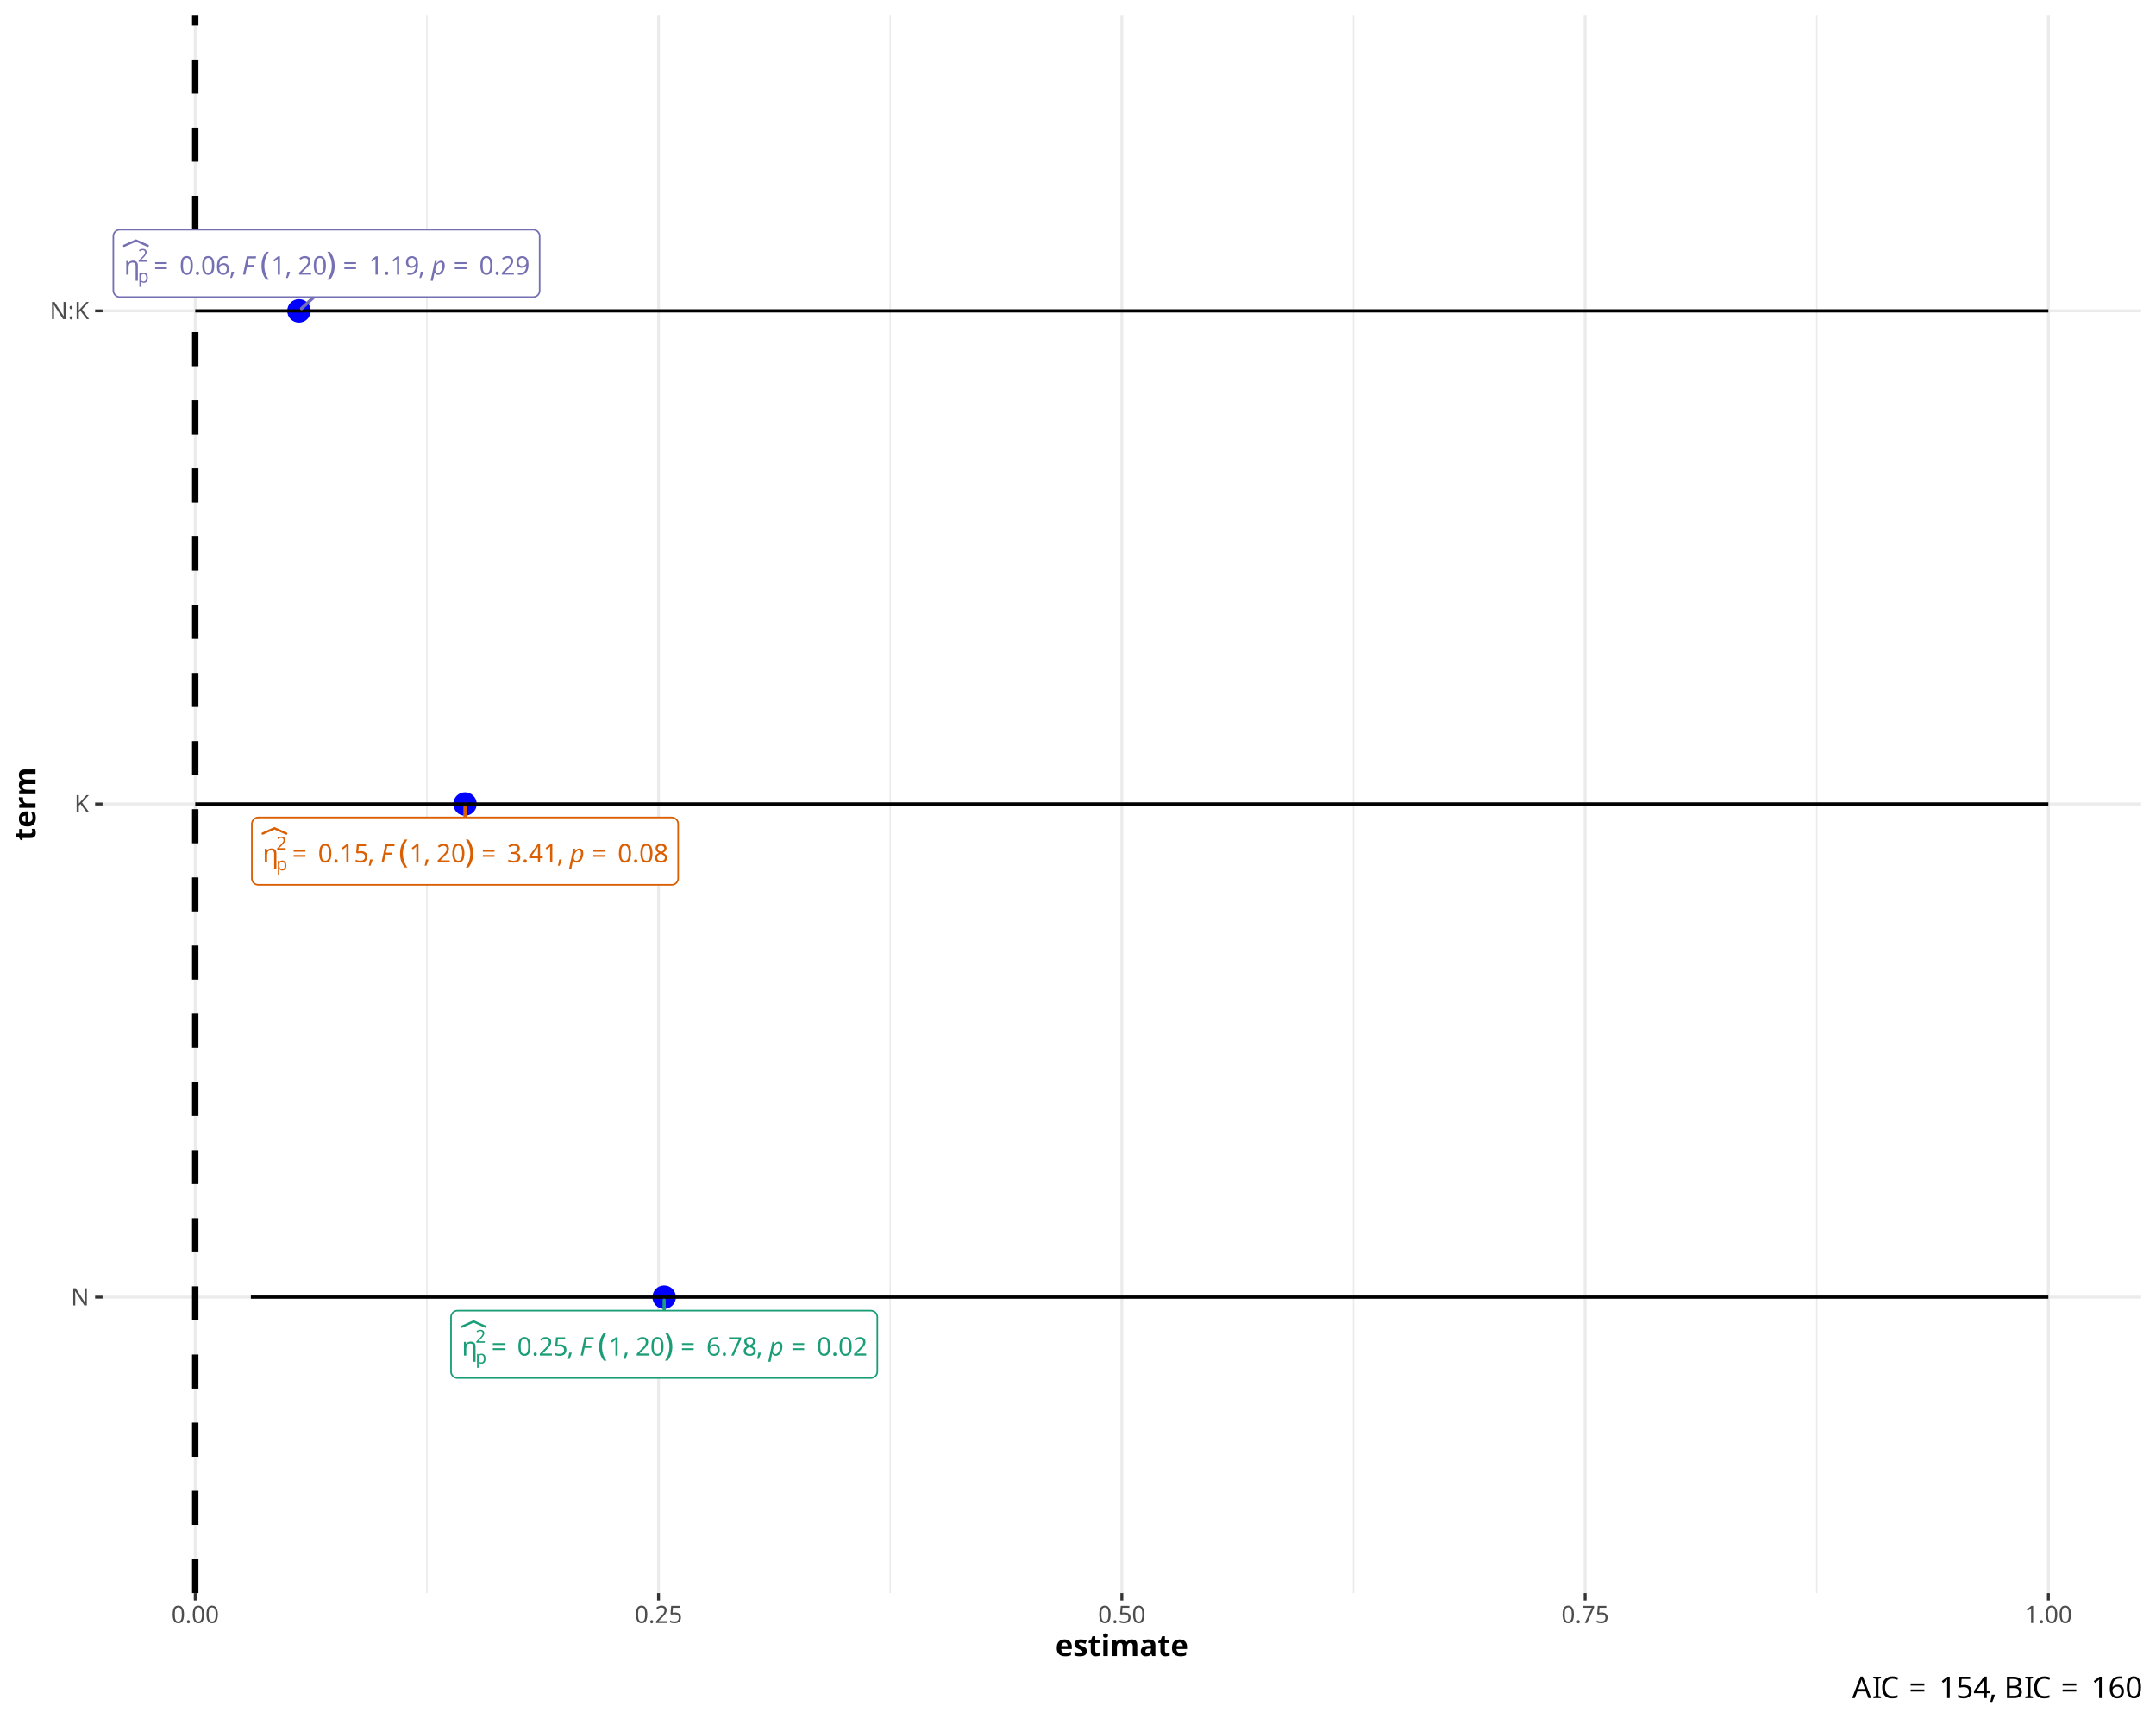
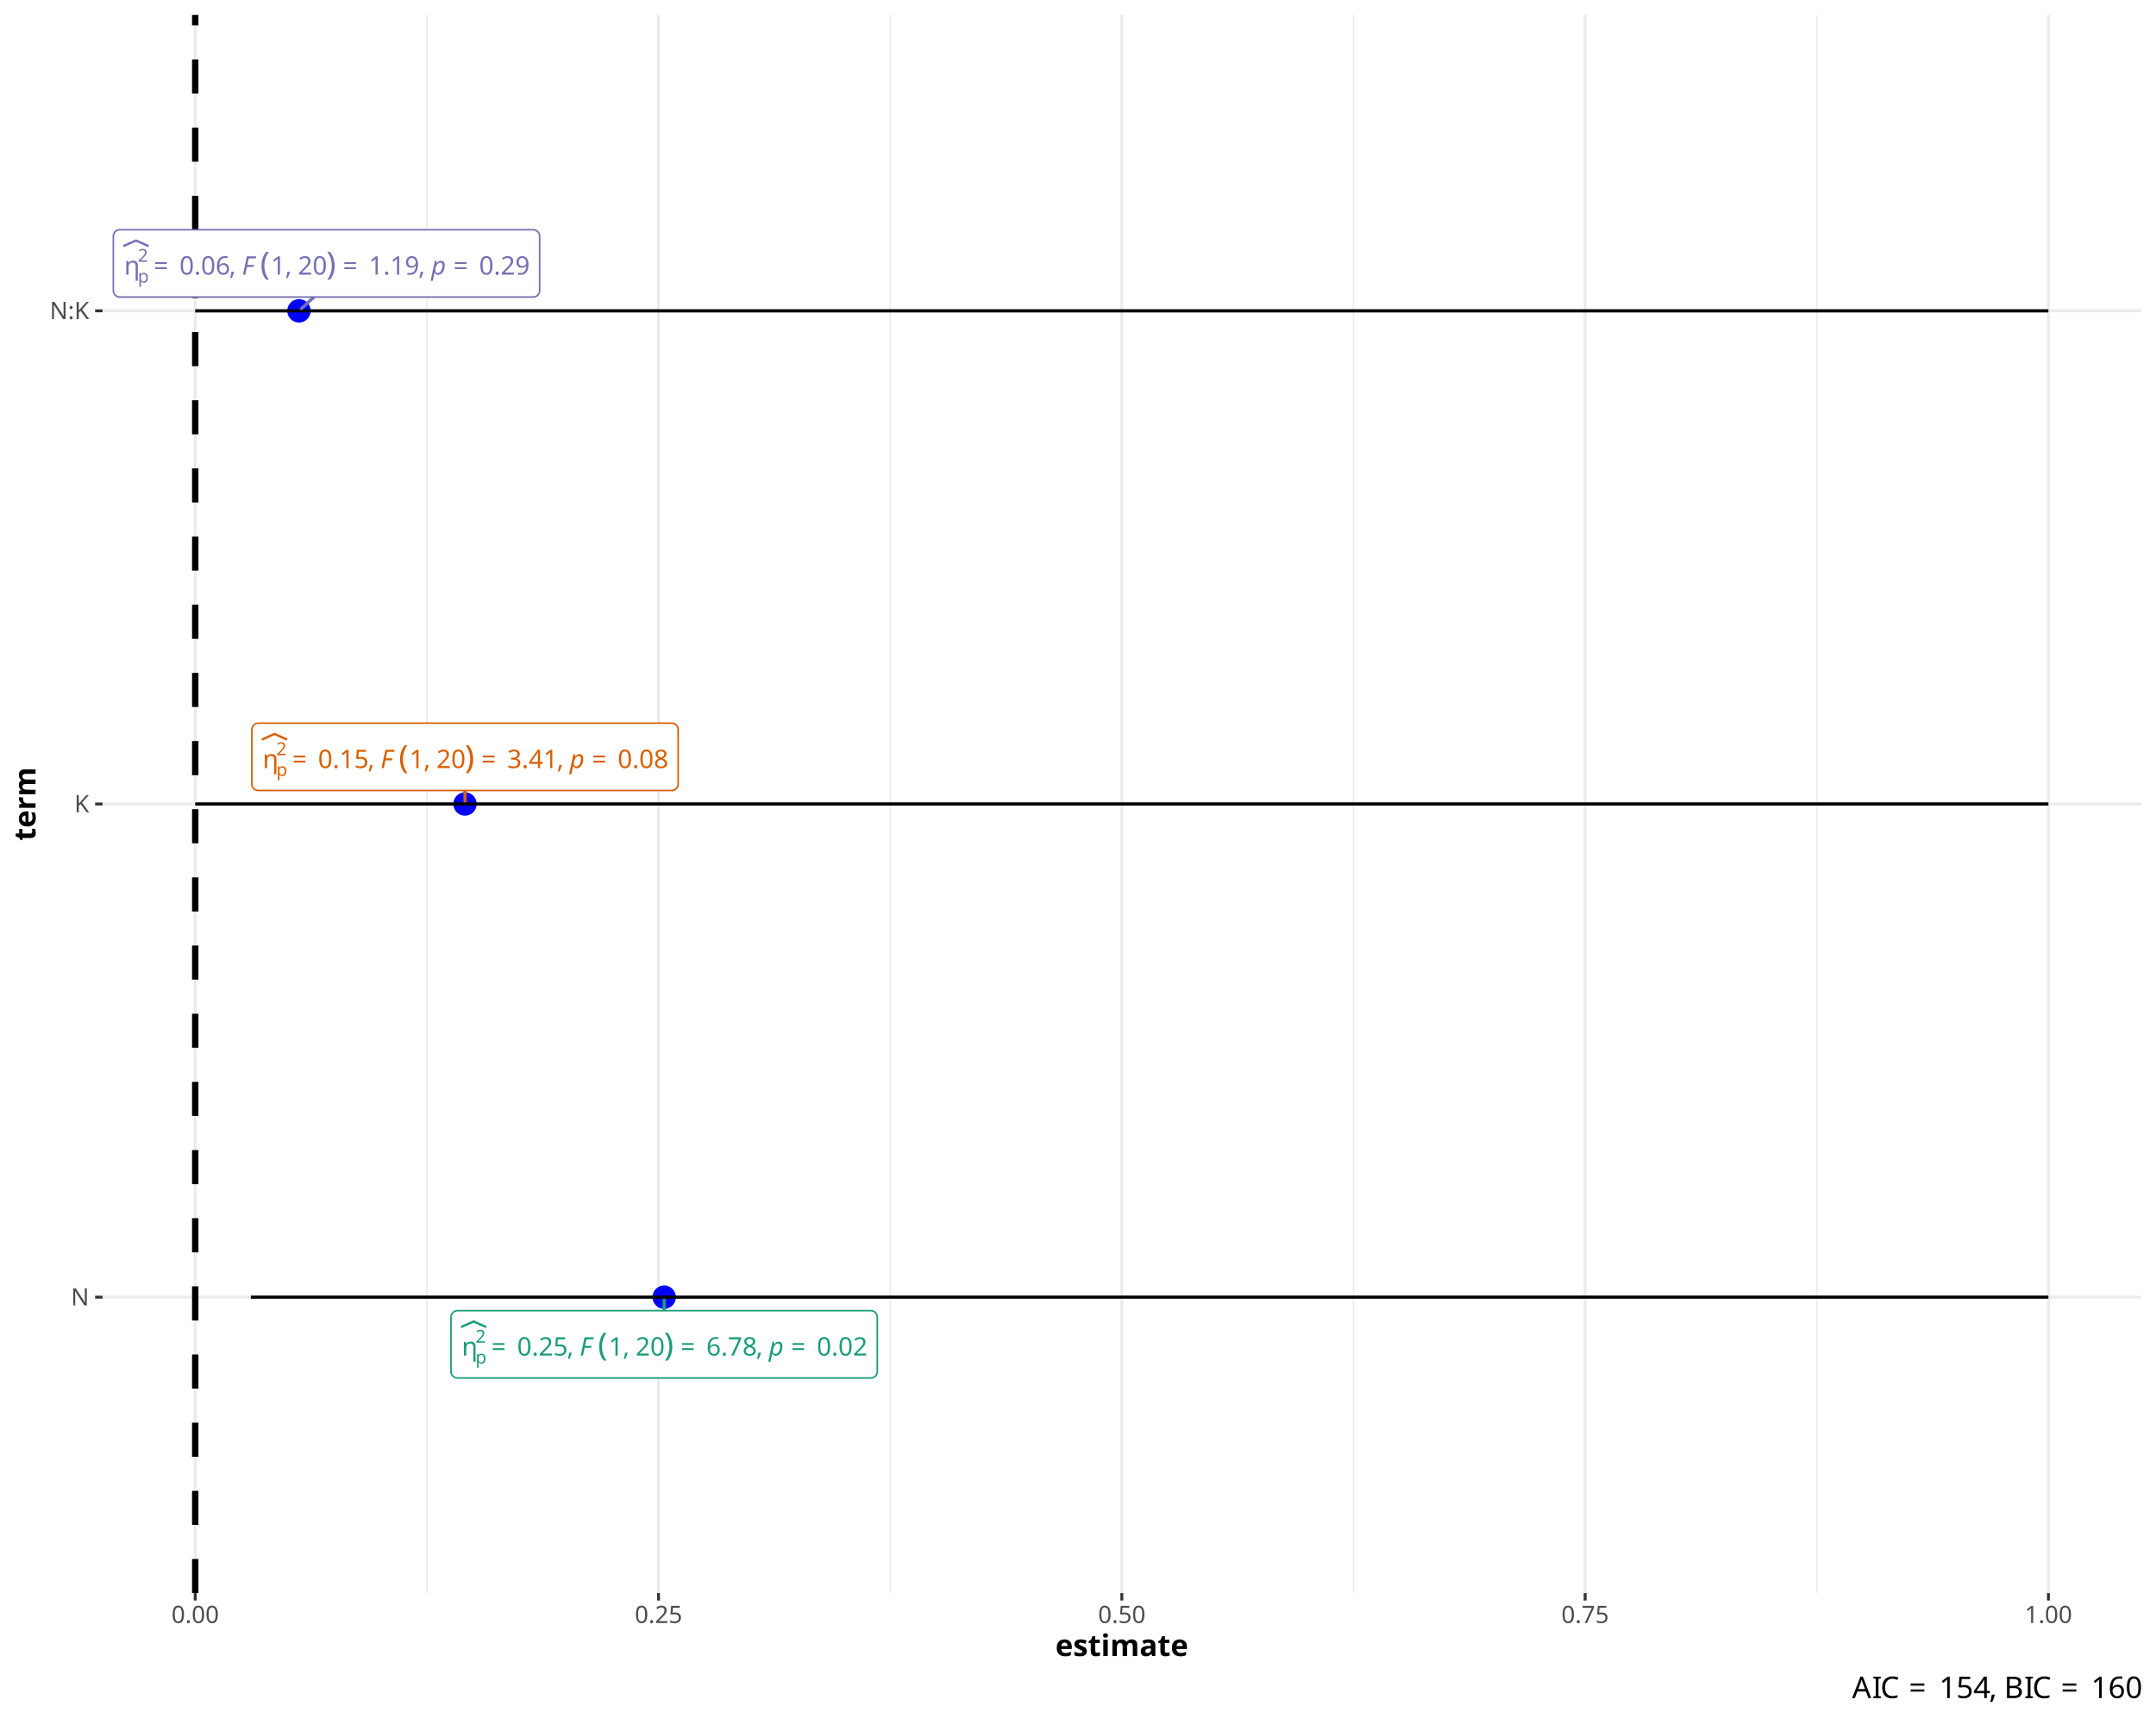
<svg xmlns="http://www.w3.org/2000/svg" class="svglite" data-engine-version="2.0" width="720.00pt" height="576.00pt" viewBox="0 0 720.00 576.00">
  <defs>
    <style type="text/css">
    .svglite line, .svglite polyline, .svglite polygon, .svglite path, .svglite rect, .svglite circle {
      fill: none;
      stroke: #000000;
      stroke-linecap: round;
      stroke-linejoin: round;
      stroke-miterlimit: 10.00;
    }
  </style>
  </defs>
  <rect width="100%" height="100%" style="stroke: none; fill: #FFFFFF;" />
  <defs>
    <clipPath id="cpMC4wMHw3MjAuMDB8MC4wMHw1NzYuMDA=">
      <rect x="0.00" y="0.00" width="720.00" height="576.00" />
    </clipPath>
  </defs>
  <g clip-path="url(#cpMC4wMHw3MjAuMDB8MC4wMHw1NzYuMDA=)">
    <rect x="0.00" y="0.00" width="720.00" height="576.00" style="stroke-width: 0.97; stroke: #FFFFFF; fill: #FFFFFF;" />
  </g>
  <defs>
    <clipPath id="cpMzQuMjV8NzE1LjAyfDQuOTh8NTMxLjk1">
      <rect x="34.25" y="4.98" width="680.77" height="526.97" />
    </clipPath>
  </defs>
  <g clip-path="url(#cpMzQuMjV8NzE1LjAyfDQuOTh8NTMxLjk1)">
    <rect x="34.25" y="4.98" width="680.77" height="526.97" style="stroke-width: 0.97; stroke: none; fill: #FFFFFF;" />
    <polyline points="142.56,531.95 142.56,4.98 " style="stroke-width: 0.48; stroke: #EBEBEB; stroke-linecap: butt;" />
    <polyline points="297.28,531.95 297.28,4.98 " style="stroke-width: 0.48; stroke: #EBEBEB; stroke-linecap: butt;" />
    <polyline points="452.00,531.95 452.00,4.98 " style="stroke-width: 0.48; stroke: #EBEBEB; stroke-linecap: butt;" />
    <polyline points="606.71,531.95 606.71,4.98 " style="stroke-width: 0.48; stroke: #EBEBEB; stroke-linecap: butt;" />
    <polyline points="34.25,433.14 715.02,433.14 " style="stroke-width: 0.97; stroke: #EBEBEB; stroke-linecap: butt;" />
    <polyline points="34.25,268.46 715.02,268.46 " style="stroke-width: 0.97; stroke: #EBEBEB; stroke-linecap: butt;" />
    <polyline points="34.25,103.79 715.02,103.79 " style="stroke-width: 0.97; stroke: #EBEBEB; stroke-linecap: butt;" />
    <polyline points="65.20,531.95 65.20,4.98 " style="stroke-width: 0.97; stroke: #EBEBEB; stroke-linecap: butt;" />
    <polyline points="219.92,531.95 219.92,4.98 " style="stroke-width: 0.97; stroke: #EBEBEB; stroke-linecap: butt;" />
    <polyline points="374.64,531.95 374.64,4.98 " style="stroke-width: 0.97; stroke: #EBEBEB; stroke-linecap: butt;" />
    <polyline points="529.36,531.95 529.36,4.98 " style="stroke-width: 0.97; stroke: #EBEBEB; stroke-linecap: butt;" />
    <polyline points="684.07,531.95 684.07,4.98 " style="stroke-width: 0.97; stroke: #EBEBEB; stroke-linecap: butt;" />
    <circle cx="221.80" cy="433.14" r="3.56" style="stroke-width: 0.71; stroke: #0000FF; fill: #0000FF;" />
    <circle cx="155.29" cy="268.46" r="3.56" style="stroke-width: 0.71; stroke: #0000FF; fill: #0000FF;" />
    <circle cx="99.84" cy="103.79" r="3.56" style="stroke-width: 0.71; stroke: #0000FF; fill: #0000FF;" />
    <polyline points="684.07,433.14 684.07,433.14 " style="stroke-width: 1.07; stroke-linecap: butt;" />
    <polyline points="684.07,433.14 83.78,433.14 " style="stroke-width: 1.07; stroke-linecap: butt;" />
    <polyline points="83.78,433.14 83.78,433.14 " style="stroke-width: 1.07; stroke-linecap: butt;" />
    <polyline points="684.07,268.46 684.07,268.46 " style="stroke-width: 1.07; stroke-linecap: butt;" />
    <polyline points="684.07,268.46 65.20,268.46 " style="stroke-width: 1.07; stroke-linecap: butt;" />
    <polyline points="65.20,268.46 65.20,268.46 " style="stroke-width: 1.07; stroke-linecap: butt;" />
    <polyline points="684.07,103.79 684.07,103.79 " style="stroke-width: 1.07; stroke-linecap: butt;" />
    <polyline points="684.07,103.79 65.20,103.79 " style="stroke-width: 1.07; stroke-linecap: butt;" />
    <polyline points="65.20,103.79 65.20,103.79 " style="stroke-width: 1.07; stroke-linecap: butt;" />
    <line x1="65.20" y1="531.95" x2="65.20" y2="4.98" style="stroke-width: 2.13; stroke-dasharray: 11.38,11.38; stroke-linecap: butt;" />
    <line x1="221.80" y1="437.65" x2="221.80" y2="434.16" style="stroke-width: 1.07; stroke: #1B9E77;" />
-     <line x1="155.29" y1="272.97" x2="155.29" y2="269.48" style="stroke-width: 1.07; stroke: #D95F02;" />
+     <line x1="155.29" y1="263.95" x2="155.29" y2="267.45" style="stroke-width: 1.07; stroke: #D95F02;" />
    <line x1="104.83" y1="99.19" x2="100.69" y2="103.01" style="stroke-width: 1.07; stroke: #7570B3;" />
    <polygon points="152.78,460.13 290.82,460.13 290.73,460.13 291.08,460.12 291.42,460.05 291.75,459.92 292.05,459.75 292.32,459.53 292.55,459.27 292.73,458.98 292.87,458.66 292.95,458.32 292.98,457.97 292.98,457.97 292.98,439.81 292.98,439.81 292.95,439.46 292.87,439.13 292.73,438.81 292.55,438.51 292.32,438.25 292.05,438.03 291.75,437.86 291.42,437.74 291.08,437.67 290.82,437.65 152.78,437.65 153.04,437.67 152.69,437.65 152.34,437.69 152.01,437.79 151.70,437.94 151.41,438.14 151.16,438.38 150.95,438.66 150.79,438.96 150.68,439.29 150.62,439.64 150.62,439.81 150.62,457.97 150.62,457.80 150.62,458.15 150.68,458.49 150.79,458.82 150.95,459.13 151.16,459.40 151.41,459.64 151.70,459.84 152.01,459.99 152.34,460.09 152.69,460.13 " style="stroke-width: 0.53; stroke: #1B9E77; fill: #FFFFFF;" />
    <text x="154.22" y="452.65" style="font-size: 8.54px; fill: #1B9E77; font-family: sans;" textLength="4.57px" lengthAdjust="spacingAndGlyphs">η</text>
    <text x="158.79" y="455.29" style="font-size: 5.98px; fill: #1B9E77; font-family: sans;" textLength="3.32px" lengthAdjust="spacingAndGlyphs">p</text>
    <text x="158.79" y="448.36" style="font-size: 5.98px; fill: #1B9E77; font-family: sans;" textLength="3.32px" lengthAdjust="spacingAndGlyphs">2</text>
    <polyline points="154.22,443.01 158.16,441.25 162.11,443.01 " style="stroke-width: 0.75; stroke: #1B9E77;" />
    <text x="164.09" y="452.65" style="font-size: 8.54px; fill: #1B9E77; font-family: sans;" textLength="6.63px" lengthAdjust="spacingAndGlyphs">=</text>
    <text x="172.69" y="452.65" style="font-size: 8.54px; fill: #1B9E77; font-family: sans;" textLength="16.61px" lengthAdjust="spacingAndGlyphs">0.25</text>
    <text x="189.31" y="452.65" style="font-size: 8.54px; fill: #1B9E77; font-family: sans;" textLength="2.14px" lengthAdjust="spacingAndGlyphs">,</text>
    <text x="191.44" y="452.65" style="font-size: 8.54px; fill: #1B9E77; font-family: sans;" textLength="2.14px" lengthAdjust="spacingAndGlyphs"> </text>
    <text x="193.58" y="452.65" style="font-size: 8.54px; font-style: italic; fill: #1B9E77; font-family: sans;" textLength="5.21px" lengthAdjust="spacingAndGlyphs">F</text>
    <text x="199.67" y="452.65" style="font-size: 10.67px; fill: #1B9E77; font-family: sans;" textLength="3.55px" lengthAdjust="spacingAndGlyphs">(</text>
    <text x="203.23" y="452.65" style="font-size: 8.54px; fill: #1B9E77; font-family: sans;" textLength="4.75px" lengthAdjust="spacingAndGlyphs">1</text>
    <text x="207.97" y="452.65" style="font-size: 8.54px; fill: #1B9E77; font-family: sans;" textLength="2.14px" lengthAdjust="spacingAndGlyphs">,</text>
    <text x="210.11" y="452.65" style="font-size: 8.54px; fill: #1B9E77; font-family: sans;" textLength="2.14px" lengthAdjust="spacingAndGlyphs"> </text>
    <text x="212.24" y="452.65" style="font-size: 8.54px; fill: #1B9E77; font-family: sans;" textLength="9.50px" lengthAdjust="spacingAndGlyphs">20</text>
    <text x="221.74" y="452.65" style="font-size: 10.67px; fill: #1B9E77; font-family: sans;" textLength="3.55px" lengthAdjust="spacingAndGlyphs">)</text>
    <text x="227.26" y="452.65" style="font-size: 8.54px; fill: #1B9E77; font-family: sans;" textLength="6.63px" lengthAdjust="spacingAndGlyphs">=</text>
    <text x="235.87" y="452.65" style="font-size: 8.54px; fill: #1B9E77; font-family: sans;" textLength="16.61px" lengthAdjust="spacingAndGlyphs">6.78</text>
    <text x="252.48" y="452.65" style="font-size: 8.54px; fill: #1B9E77; font-family: sans;" textLength="2.14px" lengthAdjust="spacingAndGlyphs">,</text>
    <text x="254.61" y="452.65" style="font-size: 8.54px; fill: #1B9E77; font-family: sans;" textLength="2.14px" lengthAdjust="spacingAndGlyphs"> </text>
    <text x="256.75" y="452.65" style="font-size: 8.54px; font-style: italic; fill: #1B9E77; font-family: sans;" textLength="4.75px" lengthAdjust="spacingAndGlyphs">p</text>
    <text x="264.16" y="452.65" style="font-size: 8.54px; fill: #1B9E77; font-family: sans;" textLength="6.63px" lengthAdjust="spacingAndGlyphs">=</text>
    <text x="272.77" y="452.65" style="font-size: 8.54px; fill: #1B9E77; font-family: sans;" textLength="16.61px" lengthAdjust="spacingAndGlyphs">0.02</text>
-     <polygon points="86.27,295.45 224.31,295.45 224.23,295.45 224.58,295.44 224.92,295.37 225.24,295.25 225.54,295.07 225.81,294.85 226.04,294.59 226.23,294.30 226.36,293.98 226.45,293.64 226.47,293.29 226.47,293.29 226.47,275.13 226.47,275.13 226.45,274.79 226.36,274.45 226.23,274.13 226.04,273.84 225.81,273.58 225.54,273.36 225.24,273.18 224.92,273.06 224.58,272.99 224.31,272.97 86.27,272.97 86.53,272.99 86.18,272.98 85.84,273.02 85.50,273.11 85.19,273.26 84.90,273.46 84.65,273.70 84.44,273.98 84.28,274.29 84.17,274.62 84.12,274.96 84.11,275.13 84.11,293.29 84.12,293.12 84.12,293.47 84.17,293.81 84.28,294.14 84.44,294.45 84.65,294.73 84.90,294.97 85.19,295.17 85.50,295.31 85.84,295.41 86.18,295.45 " style="stroke-width: 0.53; stroke: #D95F02; fill: #FFFFFF;" />
-     <text x="87.71" y="287.97" style="font-size: 8.54px; fill: #D95F02; font-family: sans;" textLength="4.57px" lengthAdjust="spacingAndGlyphs">η</text>
-     <text x="92.28" y="290.61" style="font-size: 5.98px; fill: #D95F02; font-family: sans;" textLength="3.32px" lengthAdjust="spacingAndGlyphs">p</text>
-     <text x="92.28" y="283.68" style="font-size: 5.98px; fill: #D95F02; font-family: sans;" textLength="3.32px" lengthAdjust="spacingAndGlyphs">2</text>
-     <polyline points="87.71,278.34 91.66,276.57 95.61,278.34 " style="stroke-width: 0.75; stroke: #D95F02;" />
-     <text x="97.58" y="287.97" style="font-size: 8.54px; fill: #D95F02; font-family: sans;" textLength="6.63px" lengthAdjust="spacingAndGlyphs">=</text>
-     <text x="106.19" y="287.97" style="font-size: 8.54px; fill: #D95F02; font-family: sans;" textLength="16.61px" lengthAdjust="spacingAndGlyphs">0.15</text>
-     <text x="122.80" y="287.97" style="font-size: 8.54px; fill: #D95F02; font-family: sans;" textLength="2.14px" lengthAdjust="spacingAndGlyphs">,</text>
-     <text x="124.94" y="287.97" style="font-size: 8.54px; fill: #D95F02; font-family: sans;" textLength="2.14px" lengthAdjust="spacingAndGlyphs"> </text>
-     <text x="127.07" y="287.97" style="font-size: 8.54px; font-style: italic; fill: #D95F02; font-family: sans;" textLength="5.21px" lengthAdjust="spacingAndGlyphs">F</text>
-     <text x="133.17" y="287.97" style="font-size: 10.67px; fill: #D95F02; font-family: sans;" textLength="3.55px" lengthAdjust="spacingAndGlyphs">(</text>
-     <text x="136.72" y="287.97" style="font-size: 8.54px; fill: #D95F02; font-family: sans;" textLength="4.75px" lengthAdjust="spacingAndGlyphs">1</text>
-     <text x="141.47" y="287.97" style="font-size: 8.54px; fill: #D95F02; font-family: sans;" textLength="2.14px" lengthAdjust="spacingAndGlyphs">,</text>
-     <text x="143.60" y="287.97" style="font-size: 8.54px; fill: #D95F02; font-family: sans;" textLength="2.14px" lengthAdjust="spacingAndGlyphs"> </text>
-     <text x="145.74" y="287.97" style="font-size: 8.54px; fill: #D95F02; font-family: sans;" textLength="9.50px" lengthAdjust="spacingAndGlyphs">20</text>
-     <text x="155.23" y="287.97" style="font-size: 10.67px; fill: #D95F02; font-family: sans;" textLength="3.55px" lengthAdjust="spacingAndGlyphs">)</text>
-     <text x="160.76" y="287.97" style="font-size: 8.54px; fill: #D95F02; font-family: sans;" textLength="6.63px" lengthAdjust="spacingAndGlyphs">=</text>
-     <text x="169.36" y="287.97" style="font-size: 8.54px; fill: #D95F02; font-family: sans;" textLength="16.61px" lengthAdjust="spacingAndGlyphs">3.41</text>
-     <text x="185.97" y="287.97" style="font-size: 8.54px; fill: #D95F02; font-family: sans;" textLength="2.14px" lengthAdjust="spacingAndGlyphs">,</text>
-     <text x="188.11" y="287.97" style="font-size: 8.54px; fill: #D95F02; font-family: sans;" textLength="2.14px" lengthAdjust="spacingAndGlyphs"> </text>
-     <text x="190.25" y="287.97" style="font-size: 8.54px; font-style: italic; fill: #D95F02; font-family: sans;" textLength="4.75px" lengthAdjust="spacingAndGlyphs">p</text>
-     <text x="197.66" y="287.97" style="font-size: 8.54px; fill: #D95F02; font-family: sans;" textLength="6.63px" lengthAdjust="spacingAndGlyphs">=</text>
-     <text x="206.26" y="287.97" style="font-size: 8.54px; fill: #D95F02; font-family: sans;" textLength="16.61px" lengthAdjust="spacingAndGlyphs">0.08</text>
+     <polygon points="86.27,263.95 224.31,263.95 224.23,263.95 224.58,263.94 224.92,263.87 225.24,263.75 225.54,263.57 225.81,263.35 226.04,263.09 226.23,262.80 226.36,262.48 226.45,262.14 226.47,261.79 226.47,261.79 226.47,243.63 226.47,243.63 226.45,243.29 226.36,242.95 226.23,242.63 226.04,242.34 225.81,242.08 225.54,241.86 225.24,241.68 224.92,241.56 224.58,241.49 224.31,241.47 86.27,241.47 86.53,241.49 86.18,241.48 85.84,241.52 85.50,241.61 85.19,241.76 84.90,241.96 84.65,242.20 84.44,242.48 84.28,242.79 84.17,243.12 84.12,243.46 84.11,243.63 84.11,261.79 84.12,261.62 84.12,261.97 84.17,262.31 84.28,262.64 84.44,262.95 84.65,263.23 84.90,263.47 85.19,263.66 85.50,263.81 85.84,263.91 86.18,263.95 " style="stroke-width: 0.53; stroke: #D95F02; fill: #FFFFFF;" />
+     <text x="87.71" y="256.47" style="font-size: 8.54px; fill: #D95F02; font-family: sans;" textLength="4.57px" lengthAdjust="spacingAndGlyphs">η</text>
+     <text x="92.28" y="259.11" style="font-size: 5.98px; fill: #D95F02; font-family: sans;" textLength="3.32px" lengthAdjust="spacingAndGlyphs">p</text>
+     <text x="92.28" y="252.18" style="font-size: 5.98px; fill: #D95F02; font-family: sans;" textLength="3.32px" lengthAdjust="spacingAndGlyphs">2</text>
+     <polyline points="87.71,246.84 91.66,245.07 95.61,246.84 " style="stroke-width: 0.75; stroke: #D95F02;" />
+     <text x="97.58" y="256.47" style="font-size: 8.54px; fill: #D95F02; font-family: sans;" textLength="6.63px" lengthAdjust="spacingAndGlyphs">=</text>
+     <text x="106.19" y="256.47" style="font-size: 8.54px; fill: #D95F02; font-family: sans;" textLength="16.61px" lengthAdjust="spacingAndGlyphs">0.15</text>
+     <text x="122.80" y="256.47" style="font-size: 8.54px; fill: #D95F02; font-family: sans;" textLength="2.14px" lengthAdjust="spacingAndGlyphs">,</text>
+     <text x="124.94" y="256.47" style="font-size: 8.54px; fill: #D95F02; font-family: sans;" textLength="2.14px" lengthAdjust="spacingAndGlyphs"> </text>
+     <text x="127.07" y="256.47" style="font-size: 8.54px; font-style: italic; fill: #D95F02; font-family: sans;" textLength="5.21px" lengthAdjust="spacingAndGlyphs">F</text>
+     <text x="133.17" y="256.47" style="font-size: 10.67px; fill: #D95F02; font-family: sans;" textLength="3.55px" lengthAdjust="spacingAndGlyphs">(</text>
+     <text x="136.72" y="256.47" style="font-size: 8.54px; fill: #D95F02; font-family: sans;" textLength="4.75px" lengthAdjust="spacingAndGlyphs">1</text>
+     <text x="141.47" y="256.47" style="font-size: 8.54px; fill: #D95F02; font-family: sans;" textLength="2.14px" lengthAdjust="spacingAndGlyphs">,</text>
+     <text x="143.60" y="256.47" style="font-size: 8.54px; fill: #D95F02; font-family: sans;" textLength="2.14px" lengthAdjust="spacingAndGlyphs"> </text>
+     <text x="145.74" y="256.47" style="font-size: 8.54px; fill: #D95F02; font-family: sans;" textLength="9.50px" lengthAdjust="spacingAndGlyphs">20</text>
+     <text x="155.23" y="256.47" style="font-size: 10.67px; fill: #D95F02; font-family: sans;" textLength="3.55px" lengthAdjust="spacingAndGlyphs">)</text>
+     <text x="160.76" y="256.47" style="font-size: 8.54px; fill: #D95F02; font-family: sans;" textLength="6.63px" lengthAdjust="spacingAndGlyphs">=</text>
+     <text x="169.36" y="256.47" style="font-size: 8.54px; fill: #D95F02; font-family: sans;" textLength="16.61px" lengthAdjust="spacingAndGlyphs">3.41</text>
+     <text x="185.97" y="256.47" style="font-size: 8.54px; fill: #D95F02; font-family: sans;" textLength="2.14px" lengthAdjust="spacingAndGlyphs">,</text>
+     <text x="188.11" y="256.47" style="font-size: 8.54px; fill: #D95F02; font-family: sans;" textLength="2.14px" lengthAdjust="spacingAndGlyphs"> </text>
+     <text x="190.25" y="256.47" style="font-size: 8.54px; font-style: italic; fill: #D95F02; font-family: sans;" textLength="4.75px" lengthAdjust="spacingAndGlyphs">p</text>
+     <text x="197.66" y="256.47" style="font-size: 8.54px; fill: #D95F02; font-family: sans;" textLength="6.63px" lengthAdjust="spacingAndGlyphs">=</text>
+     <text x="206.26" y="256.47" style="font-size: 8.54px; fill: #D95F02; font-family: sans;" textLength="16.61px" lengthAdjust="spacingAndGlyphs">0.08</text>
    <polygon points="40.01,99.19 178.06,99.19 177.97,99.19 178.32,99.17 178.66,99.10 178.98,98.98 179.28,98.81 179.55,98.59 179.78,98.33 179.97,98.03 180.11,97.71 180.19,97.37 180.22,97.03 180.22,97.03 180.22,78.87 180.22,78.87 180.19,78.52 180.11,78.18 179.97,77.86 179.78,77.57 179.55,77.31 179.28,77.09 178.98,76.92 178.66,76.79 178.32,76.72 178.06,76.71 40.01,76.71 40.27,76.72 39.93,76.71 39.58,76.75 39.25,76.85 38.93,77.00 38.65,77.19 38.40,77.43 38.19,77.71 38.03,78.02 37.92,78.35 37.86,78.69 37.85,78.87 37.85,97.03 37.86,96.85 37.86,97.20 37.92,97.54 38.03,97.87 38.19,98.18 38.40,98.46 38.65,98.70 38.93,98.90 39.25,99.05 39.58,99.14 39.93,99.19 " style="stroke-width: 0.53; stroke: #7570B3; fill: #FFFFFF;" />
    <text x="41.45" y="91.70" style="font-size: 8.54px; fill: #7570B3; font-family: sans;" textLength="4.57px" lengthAdjust="spacingAndGlyphs">η</text>
    <text x="46.03" y="94.35" style="font-size: 5.98px; fill: #7570B3; font-family: sans;" textLength="3.32px" lengthAdjust="spacingAndGlyphs">p</text>
    <text x="46.03" y="87.42" style="font-size: 5.98px; fill: #7570B3; font-family: sans;" textLength="3.32px" lengthAdjust="spacingAndGlyphs">2</text>
    <polyline points="41.45,82.07 45.40,80.31 49.35,82.07 " style="stroke-width: 0.75; stroke: #7570B3;" />
    <text x="51.33" y="91.70" style="font-size: 8.54px; fill: #7570B3; font-family: sans;" textLength="6.63px" lengthAdjust="spacingAndGlyphs">=</text>
    <text x="59.93" y="91.70" style="font-size: 8.54px; fill: #7570B3; font-family: sans;" textLength="16.61px" lengthAdjust="spacingAndGlyphs">0.06</text>
    <text x="76.54" y="91.70" style="font-size: 8.54px; fill: #7570B3; font-family: sans;" textLength="2.14px" lengthAdjust="spacingAndGlyphs">,</text>
    <text x="78.68" y="91.70" style="font-size: 8.54px; fill: #7570B3; font-family: sans;" textLength="2.14px" lengthAdjust="spacingAndGlyphs"> </text>
    <text x="80.81" y="91.70" style="font-size: 8.54px; font-style: italic; fill: #7570B3; font-family: sans;" textLength="5.21px" lengthAdjust="spacingAndGlyphs">F</text>
    <text x="86.91" y="91.70" style="font-size: 10.67px; fill: #7570B3; font-family: sans;" textLength="3.55px" lengthAdjust="spacingAndGlyphs">(</text>
    <text x="90.46" y="91.70" style="font-size: 8.54px; fill: #7570B3; font-family: sans;" textLength="4.75px" lengthAdjust="spacingAndGlyphs">1</text>
    <text x="95.21" y="91.70" style="font-size: 8.54px; fill: #7570B3; font-family: sans;" textLength="2.14px" lengthAdjust="spacingAndGlyphs">,</text>
    <text x="97.35" y="91.70" style="font-size: 8.54px; fill: #7570B3; font-family: sans;" textLength="2.14px" lengthAdjust="spacingAndGlyphs"> </text>
    <text x="99.48" y="91.70" style="font-size: 8.54px; fill: #7570B3; font-family: sans;" textLength="9.50px" lengthAdjust="spacingAndGlyphs">20</text>
    <text x="108.98" y="91.70" style="font-size: 10.67px; fill: #7570B3; font-family: sans;" textLength="3.55px" lengthAdjust="spacingAndGlyphs">)</text>
    <text x="114.50" y="91.70" style="font-size: 8.54px; fill: #7570B3; font-family: sans;" textLength="6.63px" lengthAdjust="spacingAndGlyphs">=</text>
    <text x="123.10" y="91.70" style="font-size: 8.54px; fill: #7570B3; font-family: sans;" textLength="16.61px" lengthAdjust="spacingAndGlyphs">1.19</text>
    <text x="139.72" y="91.70" style="font-size: 8.54px; fill: #7570B3; font-family: sans;" textLength="2.14px" lengthAdjust="spacingAndGlyphs">,</text>
    <text x="141.85" y="91.70" style="font-size: 8.54px; fill: #7570B3; font-family: sans;" textLength="2.14px" lengthAdjust="spacingAndGlyphs"> </text>
    <text x="143.99" y="91.70" style="font-size: 8.54px; font-style: italic; fill: #7570B3; font-family: sans;" textLength="4.75px" lengthAdjust="spacingAndGlyphs">p</text>
    <text x="151.40" y="91.70" style="font-size: 8.54px; fill: #7570B3; font-family: sans;" textLength="6.63px" lengthAdjust="spacingAndGlyphs">=</text>
    <text x="160.00" y="91.70" style="font-size: 8.54px; fill: #7570B3; font-family: sans;" textLength="16.61px" lengthAdjust="spacingAndGlyphs">0.29</text>
  </g>
  <g clip-path="url(#cpMC4wMHw3MjAuMDB8MC4wMHw1NzYuMDA=)">
    <text x="29.77" y="435.89" text-anchor="end" style="font-size: 8.00px; fill: #4D4D4D; font-family: sans;" textLength="5.78px" lengthAdjust="spacingAndGlyphs">N</text>
    <text x="29.77" y="271.22" text-anchor="end" style="font-size: 8.00px; fill: #4D4D4D; font-family: sans;" textLength="5.34px" lengthAdjust="spacingAndGlyphs">K</text>
    <text x="29.77" y="106.54" text-anchor="end" style="font-size: 8.00px; fill: #4D4D4D; font-family: sans;" textLength="13.34px" lengthAdjust="spacingAndGlyphs">N:K</text>
    <polyline points="31.76,433.14 34.25,433.14 " style="stroke-width: 0.97; stroke: #333333; stroke-linecap: butt;" />
    <polyline points="31.76,268.46 34.25,268.46 " style="stroke-width: 0.97; stroke: #333333; stroke-linecap: butt;" />
    <polyline points="31.76,103.79 34.25,103.79 " style="stroke-width: 0.97; stroke: #333333; stroke-linecap: butt;" />
    <polyline points="65.20,534.44 65.20,531.95 " style="stroke-width: 0.97; stroke: #333333; stroke-linecap: butt;" />
    <polyline points="219.92,534.44 219.92,531.95 " style="stroke-width: 0.97; stroke: #333333; stroke-linecap: butt;" />
    <polyline points="374.64,534.44 374.64,531.95 " style="stroke-width: 0.97; stroke: #333333; stroke-linecap: butt;" />
    <polyline points="529.36,534.44 529.36,531.95 " style="stroke-width: 0.97; stroke: #333333; stroke-linecap: butt;" />
    <polyline points="684.07,534.44 684.07,531.95 " style="stroke-width: 0.97; stroke: #333333; stroke-linecap: butt;" />
    <text x="65.20" y="541.94" text-anchor="middle" style="font-size: 8.00px; fill: #4D4D4D; font-family: sans;" textLength="15.57px" lengthAdjust="spacingAndGlyphs">0.00</text>
    <text x="219.92" y="541.94" text-anchor="middle" style="font-size: 8.00px; fill: #4D4D4D; font-family: sans;" textLength="15.57px" lengthAdjust="spacingAndGlyphs">0.25</text>
    <text x="374.64" y="541.94" text-anchor="middle" style="font-size: 8.00px; fill: #4D4D4D; font-family: sans;" textLength="15.57px" lengthAdjust="spacingAndGlyphs">0.50</text>
    <text x="529.36" y="541.94" text-anchor="middle" style="font-size: 8.00px; fill: #4D4D4D; font-family: sans;" textLength="15.57px" lengthAdjust="spacingAndGlyphs">0.75</text>
    <text x="684.07" y="541.94" text-anchor="middle" style="font-size: 8.00px; fill: #4D4D4D; font-family: sans;" textLength="15.57px" lengthAdjust="spacingAndGlyphs">1.00</text>
    <text x="374.64" y="552.97" text-anchor="middle" style="font-size: 10.00px; font-weight: bold; font-family: sans;" textLength="37.80px" lengthAdjust="spacingAndGlyphs">estimate</text>
    <text transform="translate(11.86,268.46) rotate(-90)" text-anchor="middle" style="font-size: 10.00px; font-weight: bold; font-family: sans;" textLength="20.00px" lengthAdjust="spacingAndGlyphs">term</text>
    <text x="618.51" y="567.01" style="font-size: 10.00px; font-family: sans;" textLength="6.67px" lengthAdjust="spacingAndGlyphs">A</text>
    <text x="625.18" y="567.01" style="font-size: 10.00px; font-family: sans;" textLength="2.78px" lengthAdjust="spacingAndGlyphs">I</text>
    <text x="627.96" y="567.01" style="font-size: 10.00px; font-family: sans;" textLength="7.22px" lengthAdjust="spacingAndGlyphs">C</text>
    <text x="637.50" y="567.01" style="font-size: 10.00px; font-family: sans;" textLength="7.76px" lengthAdjust="spacingAndGlyphs">=</text>
    <text x="647.57" y="567.01" style="font-size: 10.00px; font-family: sans;" textLength="16.69px" lengthAdjust="spacingAndGlyphs">154</text>
    <text x="664.26" y="567.01" style="font-size: 10.00px; font-family: sans;" textLength="2.50px" lengthAdjust="spacingAndGlyphs">,</text>
    <text x="666.76" y="567.01" style="font-size: 10.00px; font-family: sans;" textLength="2.50px" lengthAdjust="spacingAndGlyphs"> </text>
    <text x="669.26" y="567.01" style="font-size: 10.00px; font-family: sans;" textLength="6.67px" lengthAdjust="spacingAndGlyphs">B</text>
    <text x="675.94" y="567.01" style="font-size: 10.00px; font-family: sans;" textLength="2.78px" lengthAdjust="spacingAndGlyphs">I</text>
    <text x="678.71" y="567.01" style="font-size: 10.00px; font-family: sans;" textLength="7.22px" lengthAdjust="spacingAndGlyphs">C</text>
    <text x="688.25" y="567.01" style="font-size: 10.00px; font-family: sans;" textLength="7.76px" lengthAdjust="spacingAndGlyphs">=</text>
    <text x="698.33" y="567.01" style="font-size: 10.00px; font-family: sans;" textLength="16.69px" lengthAdjust="spacingAndGlyphs">160</text>
  </g>
</svg>
